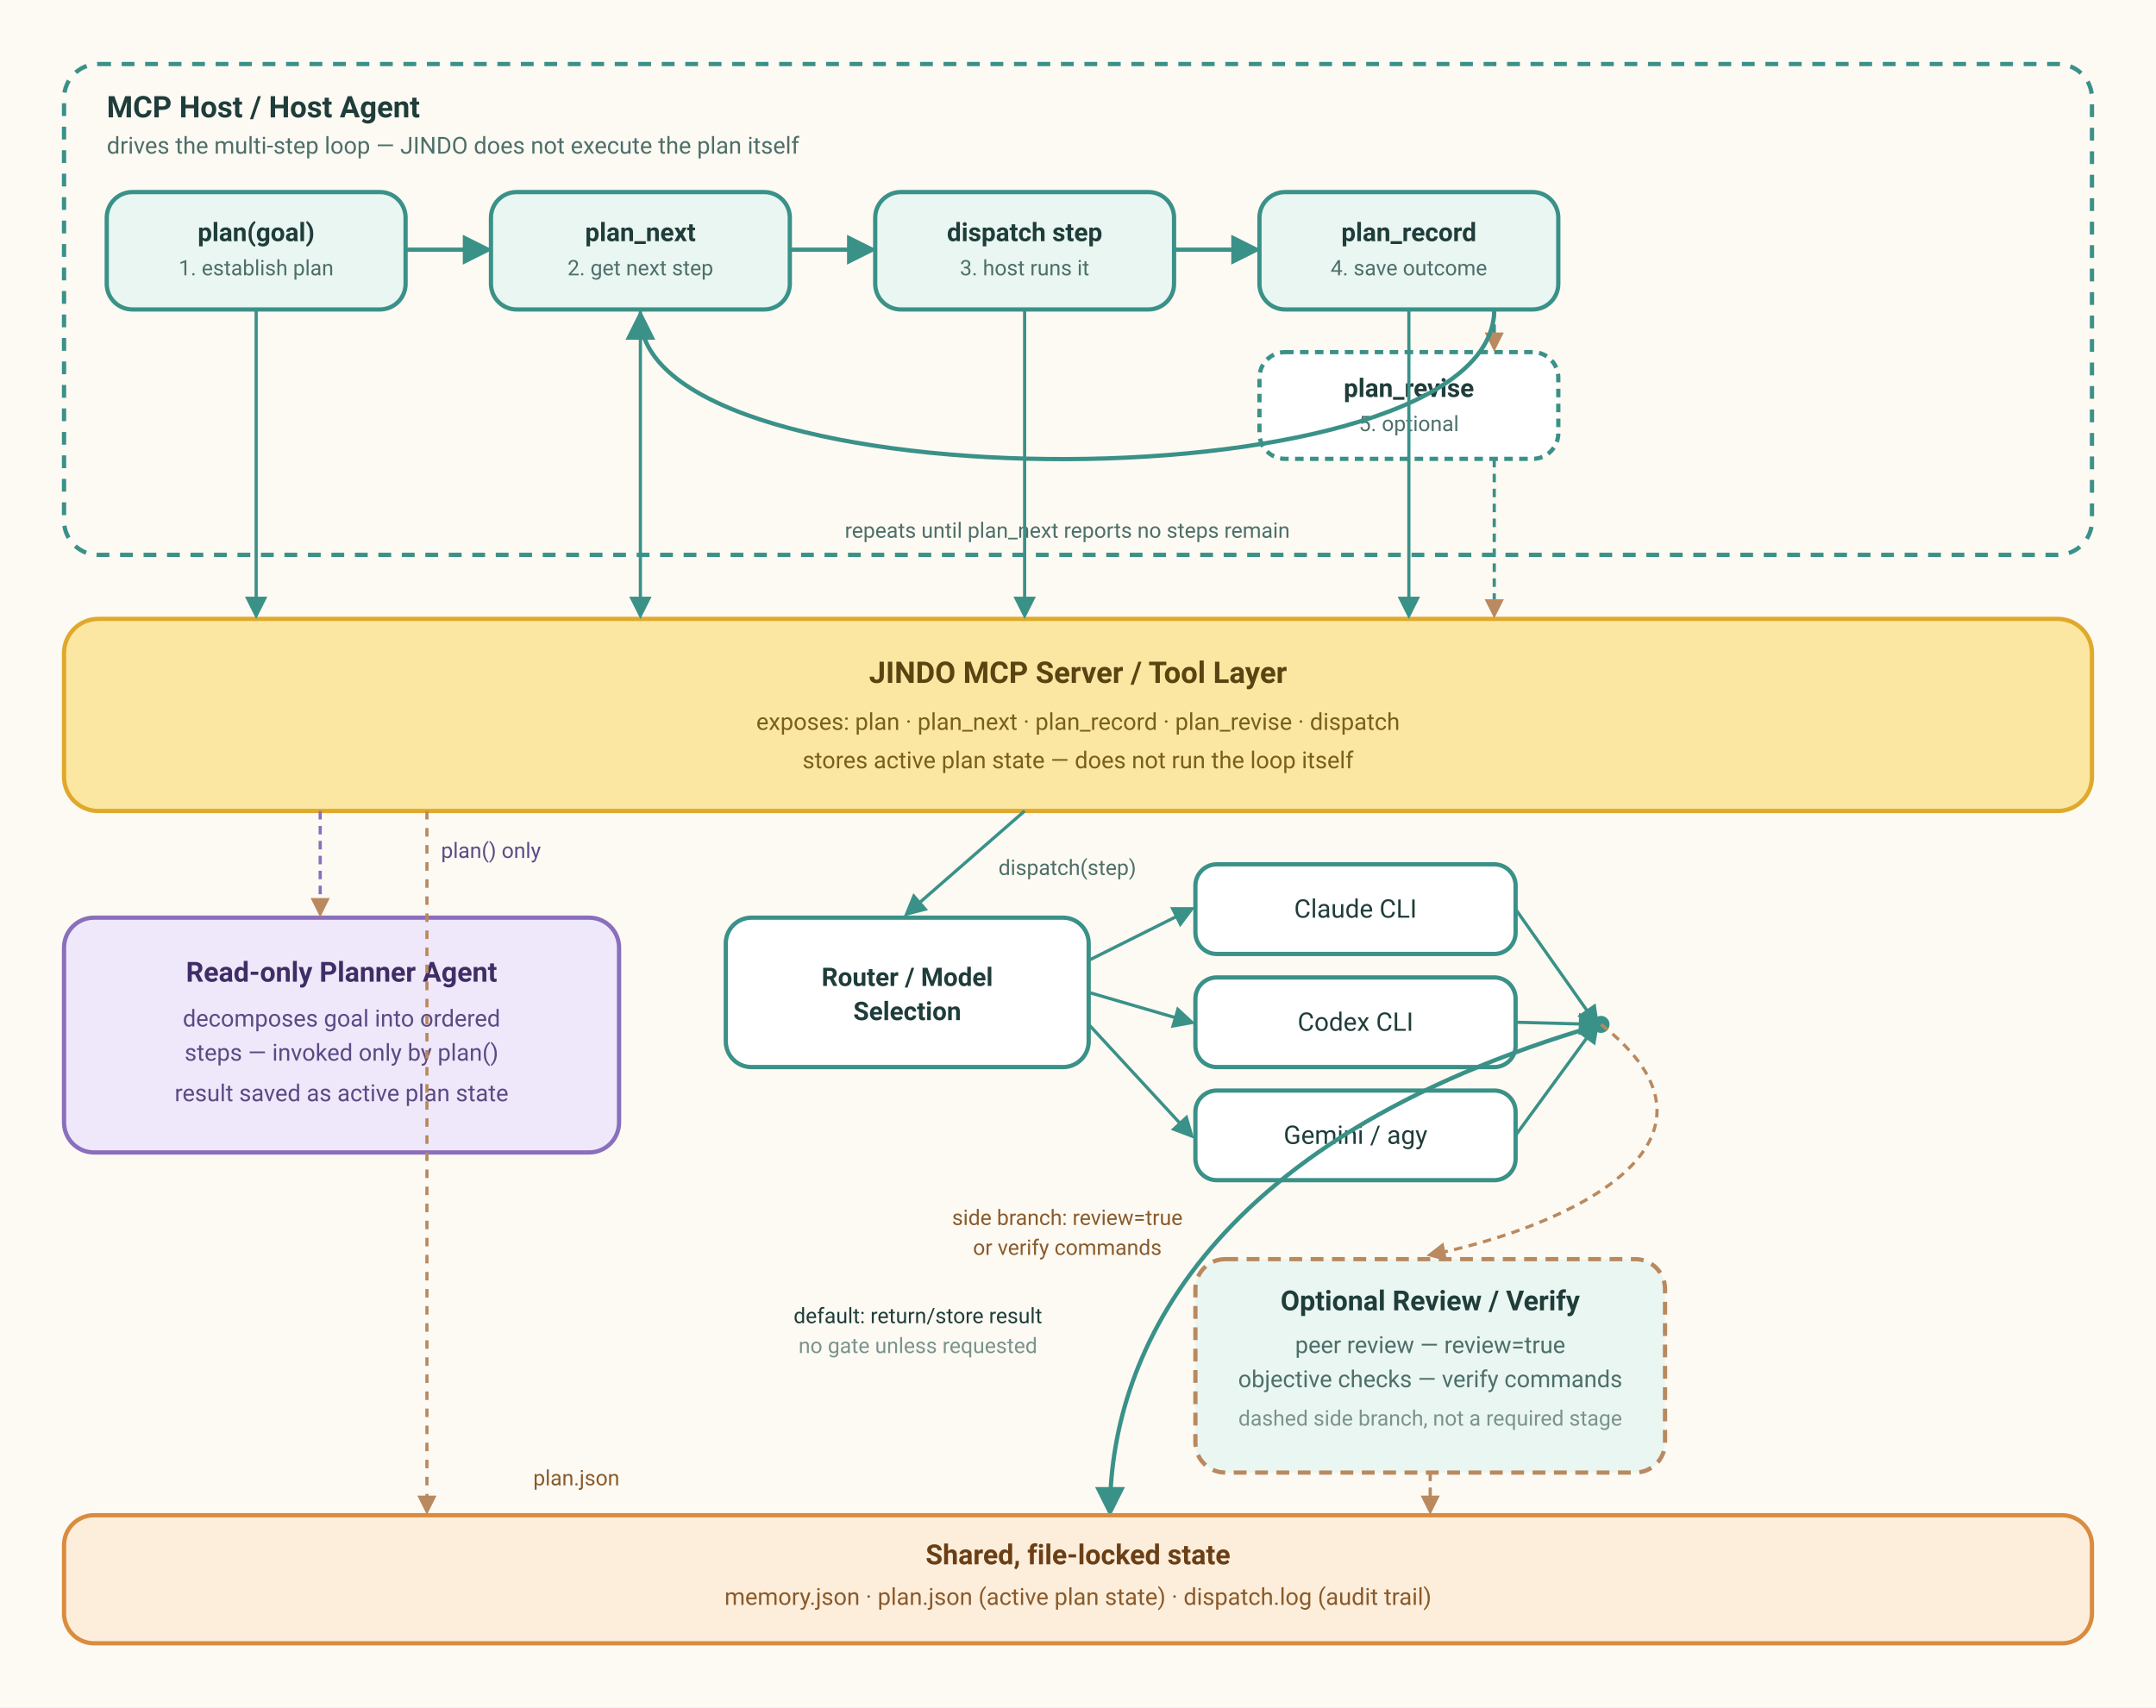
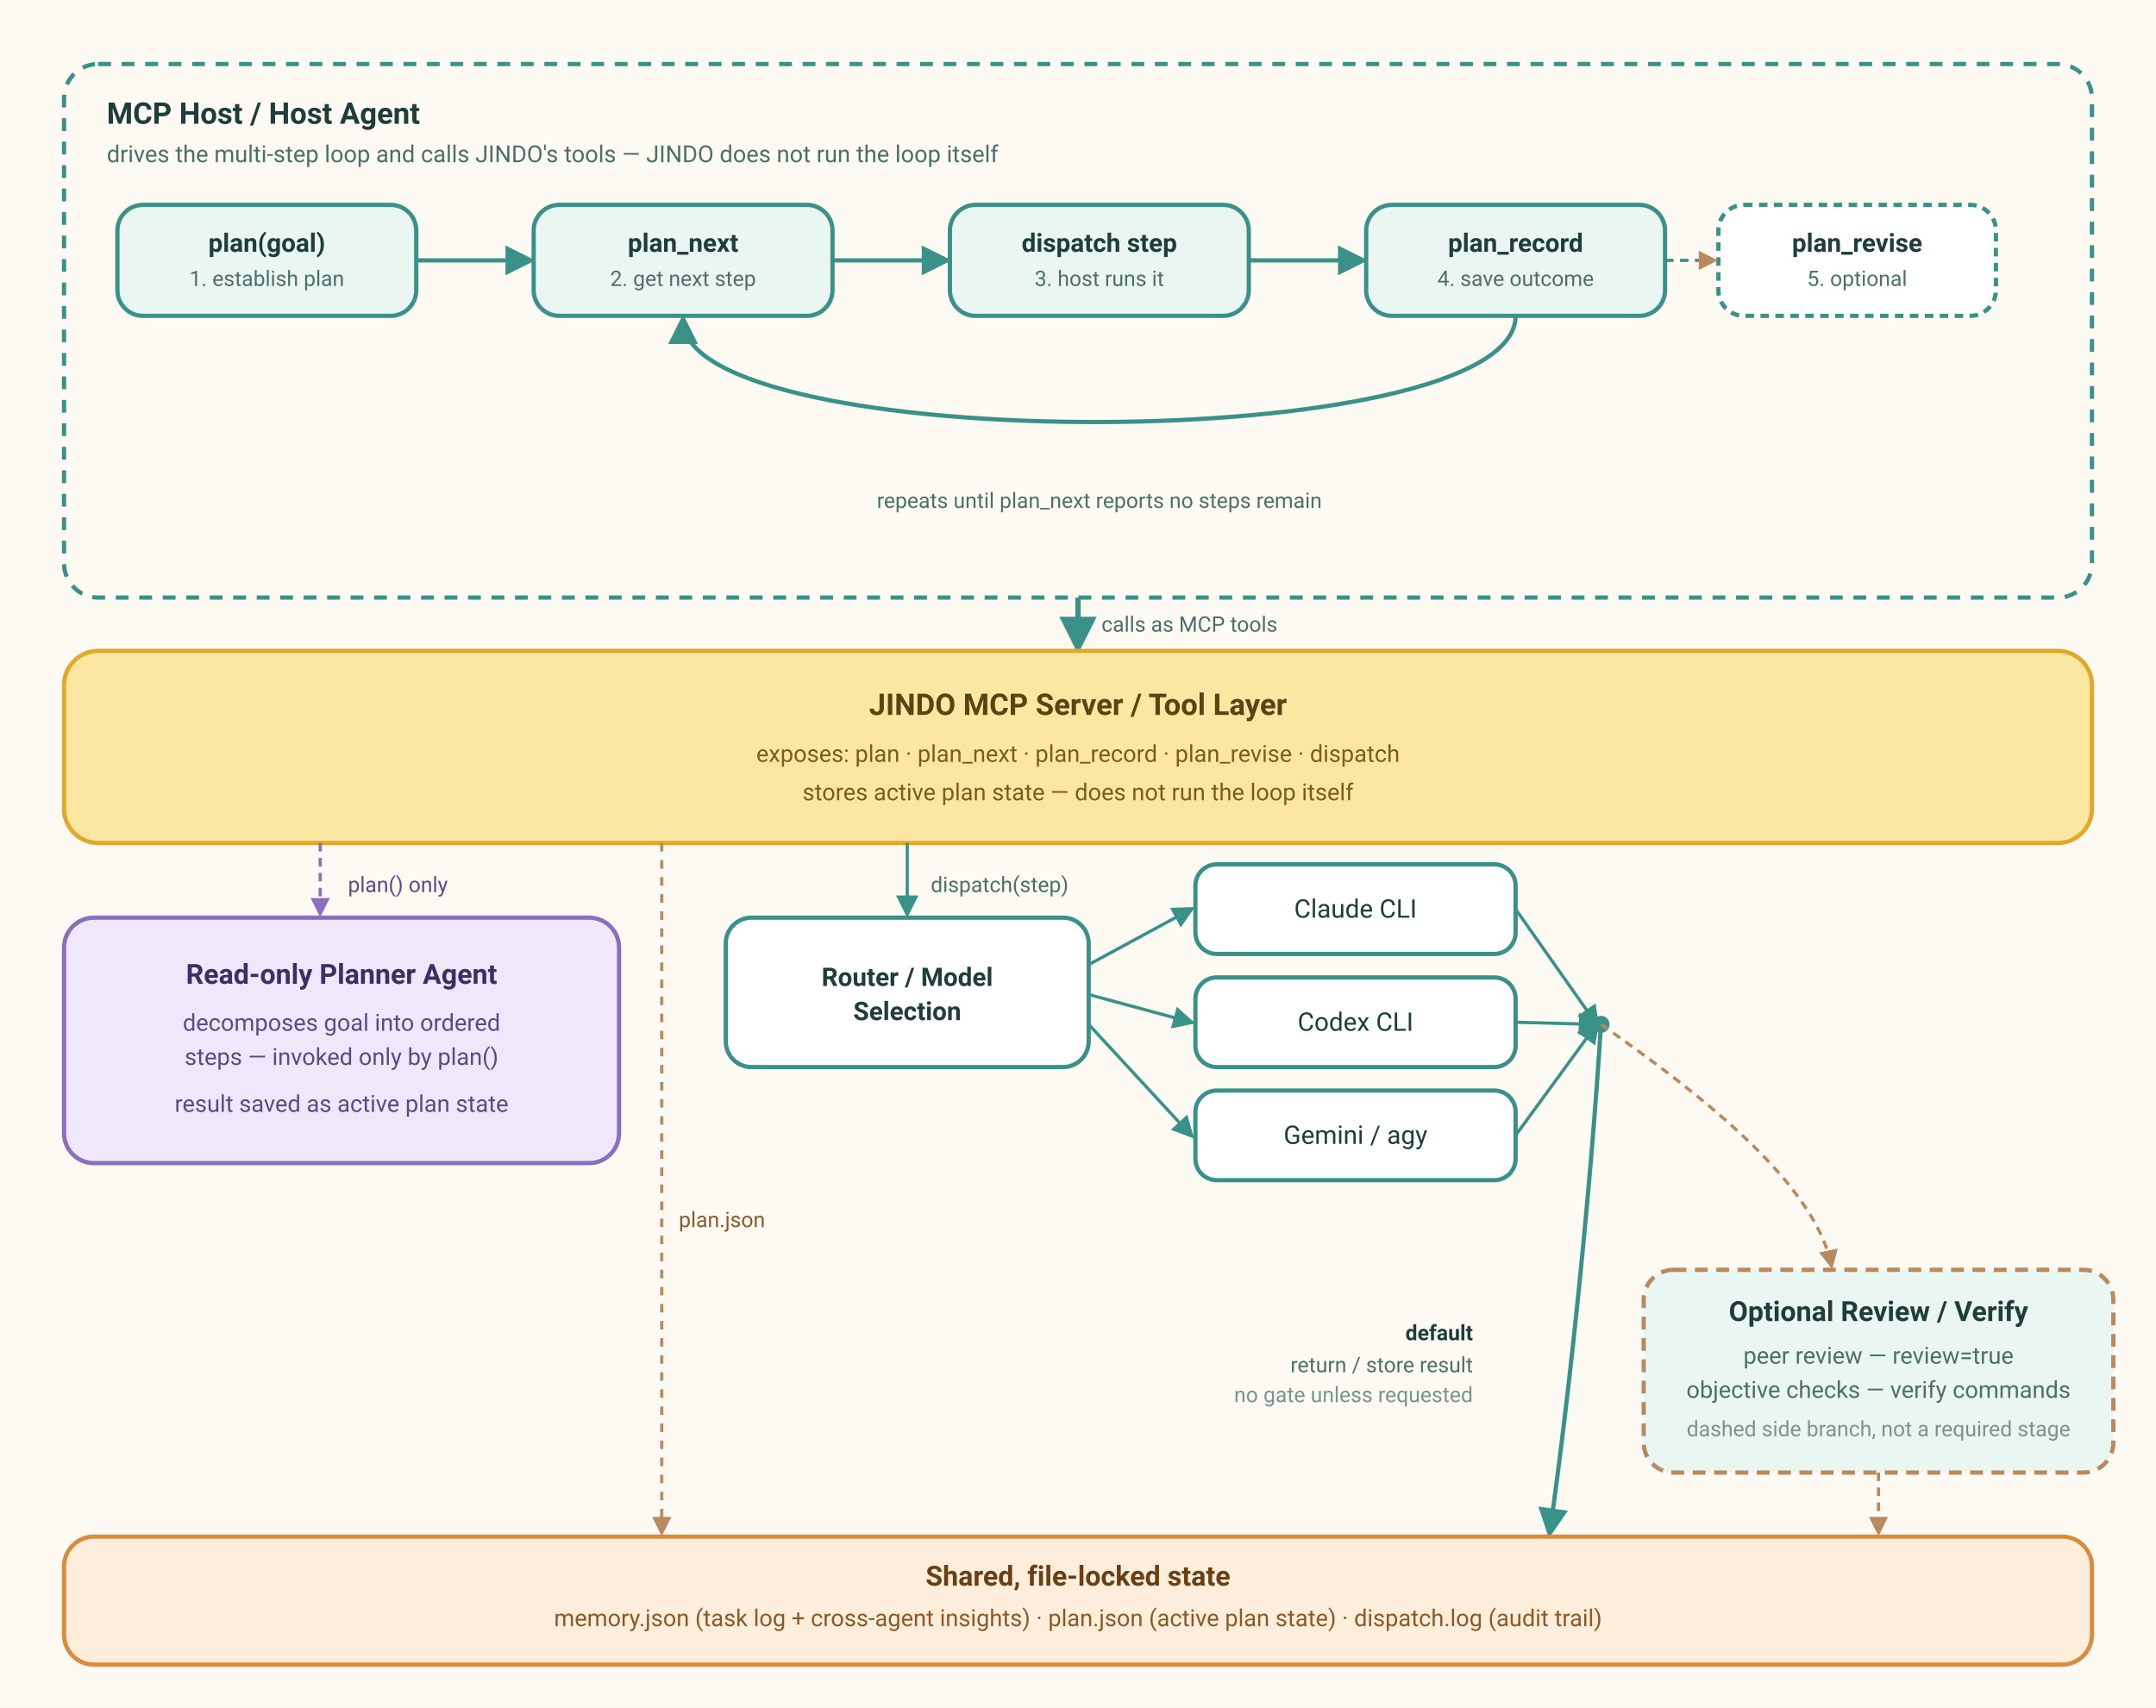
<svg xmlns="http://www.w3.org/2000/svg" viewBox="0 0 1010 800" width="1010" height="800" font-family="-apple-system, BlinkMacSystemFont, 'Segoe UI', Roboto, sans-serif">
  <defs>
    <marker id="arrow" viewBox="0 0 10 10" refX="8" refY="5" markerWidth="7" markerHeight="7" orient="auto-start-reverse">
      <path d="M0,0 L10,5 L0,10 z" fill="#3a9188" />
+     </marker>
+     <marker id="arrow-purple" viewBox="0 0 10 10" refX="8" refY="5" markerWidth="6" markerHeight="6" orient="auto-start-reverse">
+       <path d="M0,0 L10,5 L0,10 z" fill="#8a6fbd" />
    </marker>
    <marker id="arrow-dashed" viewBox="0 0 10 10" refX="8" refY="5" markerWidth="6" markerHeight="6" orient="auto-start-reverse">
      <path d="M0,0 L10,5 L0,10 z" fill="#b9895f" />
    </marker>
  </defs>
  <rect x="0" y="0" width="1010" height="800" fill="#fdfaf3" />
-   <rect x="30" y="30" width="950" height="230" rx="16" fill="none" stroke="#3a9188" stroke-width="2" stroke-dasharray="6 5" />
-   <text x="50" y="55" font-size="14" font-weight="700" fill="#1f3d3a">MCP Host / Host Agent</text>
-   <text x="50" y="72" font-size="11" fill="#4d6f6a">drives the multi-step loop — JINDO does not execute the plan itself</text>
-   <rect x="50" y="90" width="140" height="55" rx="12" fill="#eaf6f1" stroke="#3a9188" stroke-width="2" />
-   <text x="120" y="113" text-anchor="middle" font-size="12" font-weight="600" fill="#1f3d3a">plan(goal)</text>
-   <text x="120" y="129" text-anchor="middle" font-size="10" fill="#4d6f6a">1. establish plan</text>
-   <rect x="230" y="90" width="140" height="55" rx="12" fill="#eaf6f1" stroke="#3a9188" stroke-width="2" />
-   <text x="300" y="113" text-anchor="middle" font-size="12" font-weight="600" fill="#1f3d3a">plan_next</text>
-   <text x="300" y="129" text-anchor="middle" font-size="10" fill="#4d6f6a">2. get next step</text>
-   <rect x="410" y="90" width="140" height="55" rx="12" fill="#eaf6f1" stroke="#3a9188" stroke-width="2" />
-   <text x="480" y="113" text-anchor="middle" font-size="12" font-weight="600" fill="#1f3d3a">dispatch step</text>
-   <text x="480" y="129" text-anchor="middle" font-size="10" fill="#4d6f6a">3. host runs it</text>
-   <rect x="590" y="90" width="140" height="55" rx="12" fill="#eaf6f1" stroke="#3a9188" stroke-width="2" />
-   <text x="660" y="113" text-anchor="middle" font-size="12" font-weight="600" fill="#1f3d3a">plan_record</text>
-   <text x="660" y="129" text-anchor="middle" font-size="10" fill="#4d6f6a">4. save outcome</text>
-   <rect x="590" y="165" width="140" height="50" rx="12" fill="#ffffff" stroke="#3a9188" stroke-width="2" stroke-dasharray="4 3" />
-   <text x="660" y="186" text-anchor="middle" font-size="12" font-weight="600" fill="#1f3d3a">plan_revise</text>
-   <text x="660" y="202" text-anchor="middle" font-size="10" fill="#4d6f6a">5. optional</text>
-   <line x1="190" y1="117" x2="228" y2="117" stroke="#3a9188" stroke-width="2" marker-end="url(#arrow)" />
-   <line x1="370" y1="117" x2="408" y2="117" stroke="#3a9188" stroke-width="2" marker-end="url(#arrow)" />
-   <line x1="550" y1="117" x2="588" y2="117" stroke="#3a9188" stroke-width="2" marker-end="url(#arrow)" />
-   <line x1="700" y1="145" x2="700" y2="163" stroke="#3a9188" stroke-width="1.5" stroke-dasharray="4 3" marker-end="url(#arrow-dashed)" />
-   <path d="M700,145 C700,238 300,238 300,148" fill="none" stroke="#3a9188" stroke-width="2" marker-end="url(#arrow)" />
-   <text x="500" y="252" text-anchor="middle" font-size="10" fill="#4d6f6a">repeats until plan_next reports no steps remain</text>
-   <rect x="30" y="290" width="950" height="90" rx="16" fill="#fbe7a1" stroke="#e0a92c" stroke-width="2" />
-   <text x="505" y="320" text-anchor="middle" font-size="14" font-weight="700" fill="#5a4412">JINDO MCP Server / Tool Layer</text>
-   <text x="505" y="342" text-anchor="middle" font-size="11" fill="#7a5f1c">exposes: plan · plan_next · plan_record · plan_revise · dispatch</text>
-   <text x="505" y="360" text-anchor="middle" font-size="11" fill="#7a5f1c">stores active plan state — does not run the loop itself</text>
-   <line x1="120" y1="145" x2="120" y2="288" stroke="#3a9188" stroke-width="1.5" marker-end="url(#arrow)" />
-   <line x1="300" y1="145" x2="300" y2="288" stroke="#3a9188" stroke-width="1.5" marker-end="url(#arrow)" />
-   <line x1="480" y1="145" x2="480" y2="288" stroke="#3a9188" stroke-width="1.5" marker-end="url(#arrow)" />
-   <line x1="660" y1="145" x2="660" y2="288" stroke="#3a9188" stroke-width="1.5" marker-end="url(#arrow)" />
-   <line x1="700" y1="215" x2="700" y2="288" stroke="#3a9188" stroke-width="1.5" stroke-dasharray="4 3" marker-end="url(#arrow-dashed)" />
-   <rect x="30" y="430" width="260" height="110" rx="14" fill="#efe8fb" stroke="#8a6fbd" stroke-width="2" />
-   <text x="160" y="460" text-anchor="middle" font-size="13" font-weight="700" fill="#3f2e66">Read-only Planner Agent</text>
-   <text x="160" y="481" text-anchor="middle" font-size="11" fill="#5c4a85">decomposes goal into ordered</text>
-   <text x="160" y="497" text-anchor="middle" font-size="11" fill="#5c4a85">steps — invoked only by plan()</text>
-   <text x="160" y="516" text-anchor="middle" font-size="11" fill="#5c4a85">result saved as active plan state</text>
-   <line x1="150" y1="380" x2="150" y2="428" stroke="#8a6fbd" stroke-width="1.5" stroke-dasharray="4 3" marker-end="url(#arrow-dashed)" />
-   <text x="230" y="402" text-anchor="middle" font-size="10" fill="#5c4a85">plan() only</text>
+   <rect x="30" y="30" width="950" height="250" rx="16" fill="none" stroke="#3a9188" stroke-width="2" stroke-dasharray="6 5" />
+   <text x="50" y="58" font-size="14" font-weight="700" fill="#1f3d3a">MCP Host / Host Agent</text>
+   <text x="50" y="76" font-size="11" fill="#4d6f6a">drives the multi-step loop and calls JINDO's tools — JINDO does not run the loop itself</text>
+   <rect x="55" y="96" width="140" height="52" rx="12" fill="#eaf6f1" stroke="#3a9188" stroke-width="2" />
+   <text x="125" y="118" text-anchor="middle" font-size="12" font-weight="600" fill="#1f3d3a">plan(goal)</text>
+   <text x="125" y="134" text-anchor="middle" font-size="10" fill="#4d6f6a">1. establish plan</text>
+   <rect x="250" y="96" width="140" height="52" rx="12" fill="#eaf6f1" stroke="#3a9188" stroke-width="2" />
+   <text x="320" y="118" text-anchor="middle" font-size="12" font-weight="600" fill="#1f3d3a">plan_next</text>
+   <text x="320" y="134" text-anchor="middle" font-size="10" fill="#4d6f6a">2. get next step</text>
+   <rect x="445" y="96" width="140" height="52" rx="12" fill="#eaf6f1" stroke="#3a9188" stroke-width="2" />
+   <text x="515" y="118" text-anchor="middle" font-size="12" font-weight="600" fill="#1f3d3a">dispatch step</text>
+   <text x="515" y="134" text-anchor="middle" font-size="10" fill="#4d6f6a">3. host runs it</text>
+   <rect x="640" y="96" width="140" height="52" rx="12" fill="#eaf6f1" stroke="#3a9188" stroke-width="2" />
+   <text x="710" y="118" text-anchor="middle" font-size="12" font-weight="600" fill="#1f3d3a">plan_record</text>
+   <text x="710" y="134" text-anchor="middle" font-size="10" fill="#4d6f6a">4. save outcome</text>
+   <rect x="805" y="96" width="130" height="52" rx="12" fill="#ffffff" stroke="#3a9188" stroke-width="2" stroke-dasharray="4 3" />
+   <text x="870" y="118" text-anchor="middle" font-size="12" font-weight="600" fill="#1f3d3a">plan_revise</text>
+   <text x="870" y="134" text-anchor="middle" font-size="10" fill="#4d6f6a">5. optional</text>
+   <line x1="195" y1="122" x2="248" y2="122" stroke="#3a9188" stroke-width="2" marker-end="url(#arrow)" />
+   <line x1="390" y1="122" x2="443" y2="122" stroke="#3a9188" stroke-width="2" marker-end="url(#arrow)" />
+   <line x1="585" y1="122" x2="638" y2="122" stroke="#3a9188" stroke-width="2" marker-end="url(#arrow)" />
+   <line x1="780" y1="122" x2="803" y2="122" stroke="#3a9188" stroke-width="1.5" stroke-dasharray="4 3" marker-end="url(#arrow-dashed)" />
+   <path d="M710,148 C710,214 320,214 320,150" fill="none" stroke="#3a9188" stroke-width="2" marker-end="url(#arrow)" />
+   <text x="515" y="238" text-anchor="middle" font-size="10" fill="#4d6f6a">repeats until plan_next reports no steps remain</text>
+   <line x1="505" y1="280" x2="505" y2="303" stroke="#3a9188" stroke-width="2.5" marker-end="url(#arrow)" />
+   <text x="516" y="296" font-size="10" fill="#4d6f6a">calls as MCP tools</text>
+   <rect x="30" y="305" width="950" height="90" rx="16" fill="#fbe7a1" stroke="#e0a92c" stroke-width="2" />
+   <text x="505" y="335" text-anchor="middle" font-size="14" font-weight="700" fill="#5a4412">JINDO MCP Server / Tool Layer</text>
+   <text x="505" y="357" text-anchor="middle" font-size="11" fill="#7a5f1c">exposes: plan · plan_next · plan_record · plan_revise · dispatch</text>
+   <text x="505" y="375" text-anchor="middle" font-size="11" fill="#7a5f1c">stores active plan state — does not run the loop itself</text>
+   <line x1="150" y1="395" x2="150" y2="428" stroke="#8a6fbd" stroke-width="1.5" stroke-dasharray="4 3" marker-end="url(#arrow-purple)" />
+   <text x="163" y="418" font-size="10" fill="#5c4a85">plan() only</text>
+   <line x1="425" y1="395" x2="425" y2="428" stroke="#3a9188" stroke-width="1.5" marker-end="url(#arrow)" />
+   <text x="436" y="418" font-size="10" fill="#4d6f6a">dispatch(step)</text>
+   <rect x="30" y="430" width="260" height="115" rx="14" fill="#efe8fb" stroke="#8a6fbd" stroke-width="2" />
+   <text x="160" y="461" text-anchor="middle" font-size="13" font-weight="700" fill="#3f2e66">Read-only Planner Agent</text>
+   <text x="160" y="483" text-anchor="middle" font-size="11" fill="#5c4a85">decomposes goal into ordered</text>
+   <text x="160" y="499" text-anchor="middle" font-size="11" fill="#5c4a85">steps — invoked only by plan()</text>
+   <text x="160" y="521" text-anchor="middle" font-size="11" fill="#5c4a85">result saved as active plan state</text>
  <rect x="340" y="430" width="170" height="70" rx="12" fill="#ffffff" stroke="#3a9188" stroke-width="2" />
  <text x="425" y="462" text-anchor="middle" font-size="12" font-weight="600" fill="#1f3d3a">Router / Model</text>
  <text x="425" y="478" text-anchor="middle" font-size="12" font-weight="600" fill="#1f3d3a">Selection</text>
-   <line x1="480" y1="380" x2="425" y2="428" stroke="#3a9188" stroke-width="1.5" marker-end="url(#arrow)" />
-   <text x="500" y="410" text-anchor="middle" font-size="10" fill="#4d6f6a">dispatch(step)</text>
  <rect x="560" y="405" width="150" height="42" rx="10" fill="#ffffff" stroke="#3a9188" stroke-width="2" />
  <text x="635" y="430" text-anchor="middle" font-size="12" fill="#1f3d3a">Claude CLI</text>
  <rect x="560" y="458" width="150" height="42" rx="10" fill="#ffffff" stroke="#3a9188" stroke-width="2" />
  <text x="635" y="483" text-anchor="middle" font-size="12" fill="#1f3d3a">Codex CLI</text>
  <rect x="560" y="511" width="150" height="42" rx="10" fill="#ffffff" stroke="#3a9188" stroke-width="2" />
  <text x="635" y="536" text-anchor="middle" font-size="12" fill="#1f3d3a">Gemini / agy</text>
-   <line x1="510" y1="450" x2="558" y2="426" stroke="#3a9188" stroke-width="1.5" marker-end="url(#arrow)" />
-   <line x1="510" y1="465" x2="558" y2="479" stroke="#3a9188" stroke-width="1.5" marker-end="url(#arrow)" />
+   <line x1="510" y1="452" x2="558" y2="426" stroke="#3a9188" stroke-width="1.5" marker-end="url(#arrow)" />
+   <line x1="510" y1="466" x2="558" y2="479" stroke="#3a9188" stroke-width="1.5" marker-end="url(#arrow)" />
  <line x1="510" y1="480" x2="558" y2="532" stroke="#3a9188" stroke-width="1.5" marker-end="url(#arrow)" />
  <line x1="710" y1="426" x2="748" y2="480" stroke="#3a9188" stroke-width="1.5" marker-end="url(#arrow)" />
  <line x1="710" y1="479" x2="748" y2="480" stroke="#3a9188" stroke-width="1.5" marker-end="url(#arrow)" />
  <line x1="710" y1="532" x2="748" y2="480" stroke="#3a9188" stroke-width="1.5" marker-end="url(#arrow)" />
  <circle cx="750" cy="480" r="4" fill="#3a9188" />
-   <path d="M750,480 C 560,535 520,640 520,708" fill="none" stroke="#3a9188" stroke-width="2" marker-end="url(#arrow)" />
-   <text x="430" y="620" text-anchor="middle" font-size="10" fill="#1f3d3a">default: return/store result</text>
-   <text x="430" y="634" text-anchor="middle" font-size="10" fill="#7a938e">no gate unless requested</text>
-   <path d="M750,480 C 820,535 735,575 670,588" fill="none" stroke="#b9895f" stroke-width="1.5" stroke-dasharray="4 3" marker-end="url(#arrow-dashed)" />
-   <text x="500" y="574" text-anchor="middle" font-size="10" fill="#8a5a2a">side branch: review=true</text>
-   <text x="500" y="588" text-anchor="middle" font-size="10" fill="#8a5a2a">or verify commands</text>
-   <rect x="560" y="590" width="220" height="100" rx="14" fill="#eaf6f1" stroke="#b9895f" stroke-width="2" stroke-dasharray="6 4" />
-   <text x="670" y="614" text-anchor="middle" font-size="13" font-weight="600" fill="#1f3d3a">Optional Review / Verify</text>
-   <text x="670" y="634" text-anchor="middle" font-size="11" fill="#4d6f6a">peer review — review=true</text>
-   <text x="670" y="650" text-anchor="middle" font-size="11" fill="#4d6f6a">objective checks — verify commands</text>
-   <text x="670" y="668" text-anchor="middle" font-size="10" fill="#7a938e">dashed side branch, not a required stage</text>
-   <line x1="670" y1="690" x2="670" y2="708" stroke="#b9895f" stroke-width="1.5" stroke-dasharray="4 3" marker-end="url(#arrow-dashed)" />
-   <rect x="30" y="710" width="950" height="60" rx="14" fill="#fdeedb" stroke="#d98c3f" stroke-width="2" />
-   <text x="505" y="733" text-anchor="middle" font-size="13" font-weight="700" fill="#6b3f16">Shared, file-locked state</text>
-   <text x="505" y="752" text-anchor="middle" font-size="11" fill="#8a5a2a">memory.json · plan.json (active plan state) · dispatch.log (audit trail)</text>
-   <line x1="200" y1="380" x2="200" y2="708" stroke="#b9895f" stroke-width="1.5" stroke-dasharray="4 4" marker-end="url(#arrow-dashed)" />
-   <text x="270" y="696" text-anchor="middle" font-size="10" fill="#8a5a2a">plan.json</text>
+   <path d="M750,480 C745,560 735,655 726,718" fill="none" stroke="#3a9188" stroke-width="2" marker-end="url(#arrow)" />
+   <text x="690" y="628" text-anchor="end" font-size="10" font-weight="600" fill="#1f3d3a">default</text>
+   <text x="690" y="643" text-anchor="end" font-size="10" fill="#4d6f6a">return / store result</text>
+   <text x="690" y="657" text-anchor="end" font-size="10" fill="#7a938e">no gate unless requested</text>
+   <path d="M750,480 C800,515 850,555 858,593" fill="none" stroke="#b9895f" stroke-width="1.5" stroke-dasharray="4 3" marker-end="url(#arrow-dashed)" />
+   <rect x="770" y="595" width="220" height="95" rx="14" fill="#eaf6f1" stroke="#b9895f" stroke-width="2" stroke-dasharray="6 4" />
+   <text x="880" y="619" text-anchor="middle" font-size="13" font-weight="600" fill="#1f3d3a">Optional Review / Verify</text>
+   <text x="880" y="639" text-anchor="middle" font-size="11" fill="#4d6f6a">peer review — review=true</text>
+   <text x="880" y="655" text-anchor="middle" font-size="11" fill="#4d6f6a">objective checks — verify commands</text>
+   <text x="880" y="673" text-anchor="middle" font-size="10" fill="#7a938e">dashed side branch, not a required stage</text>
+   <line x1="880" y1="690" x2="880" y2="718" stroke="#b9895f" stroke-width="1.5" stroke-dasharray="4 3" marker-end="url(#arrow-dashed)" />
+   <rect x="30" y="720" width="950" height="60" rx="14" fill="#fdeedb" stroke="#d98c3f" stroke-width="2" />
+   <text x="505" y="743" text-anchor="middle" font-size="13" font-weight="700" fill="#6b3f16">Shared, file-locked state</text>
+   <text x="505" y="762" text-anchor="middle" font-size="11" fill="#8a5a2a">memory.json (task log + cross-agent insights) · plan.json (active plan state) · dispatch.log (audit trail)</text>
+   <line x1="310" y1="395" x2="310" y2="718" stroke="#b9895f" stroke-width="1.5" stroke-dasharray="4 4" marker-end="url(#arrow-dashed)" />
+   <text x="318" y="575" font-size="10" fill="#8a5a2a">plan.json</text>
</svg>
